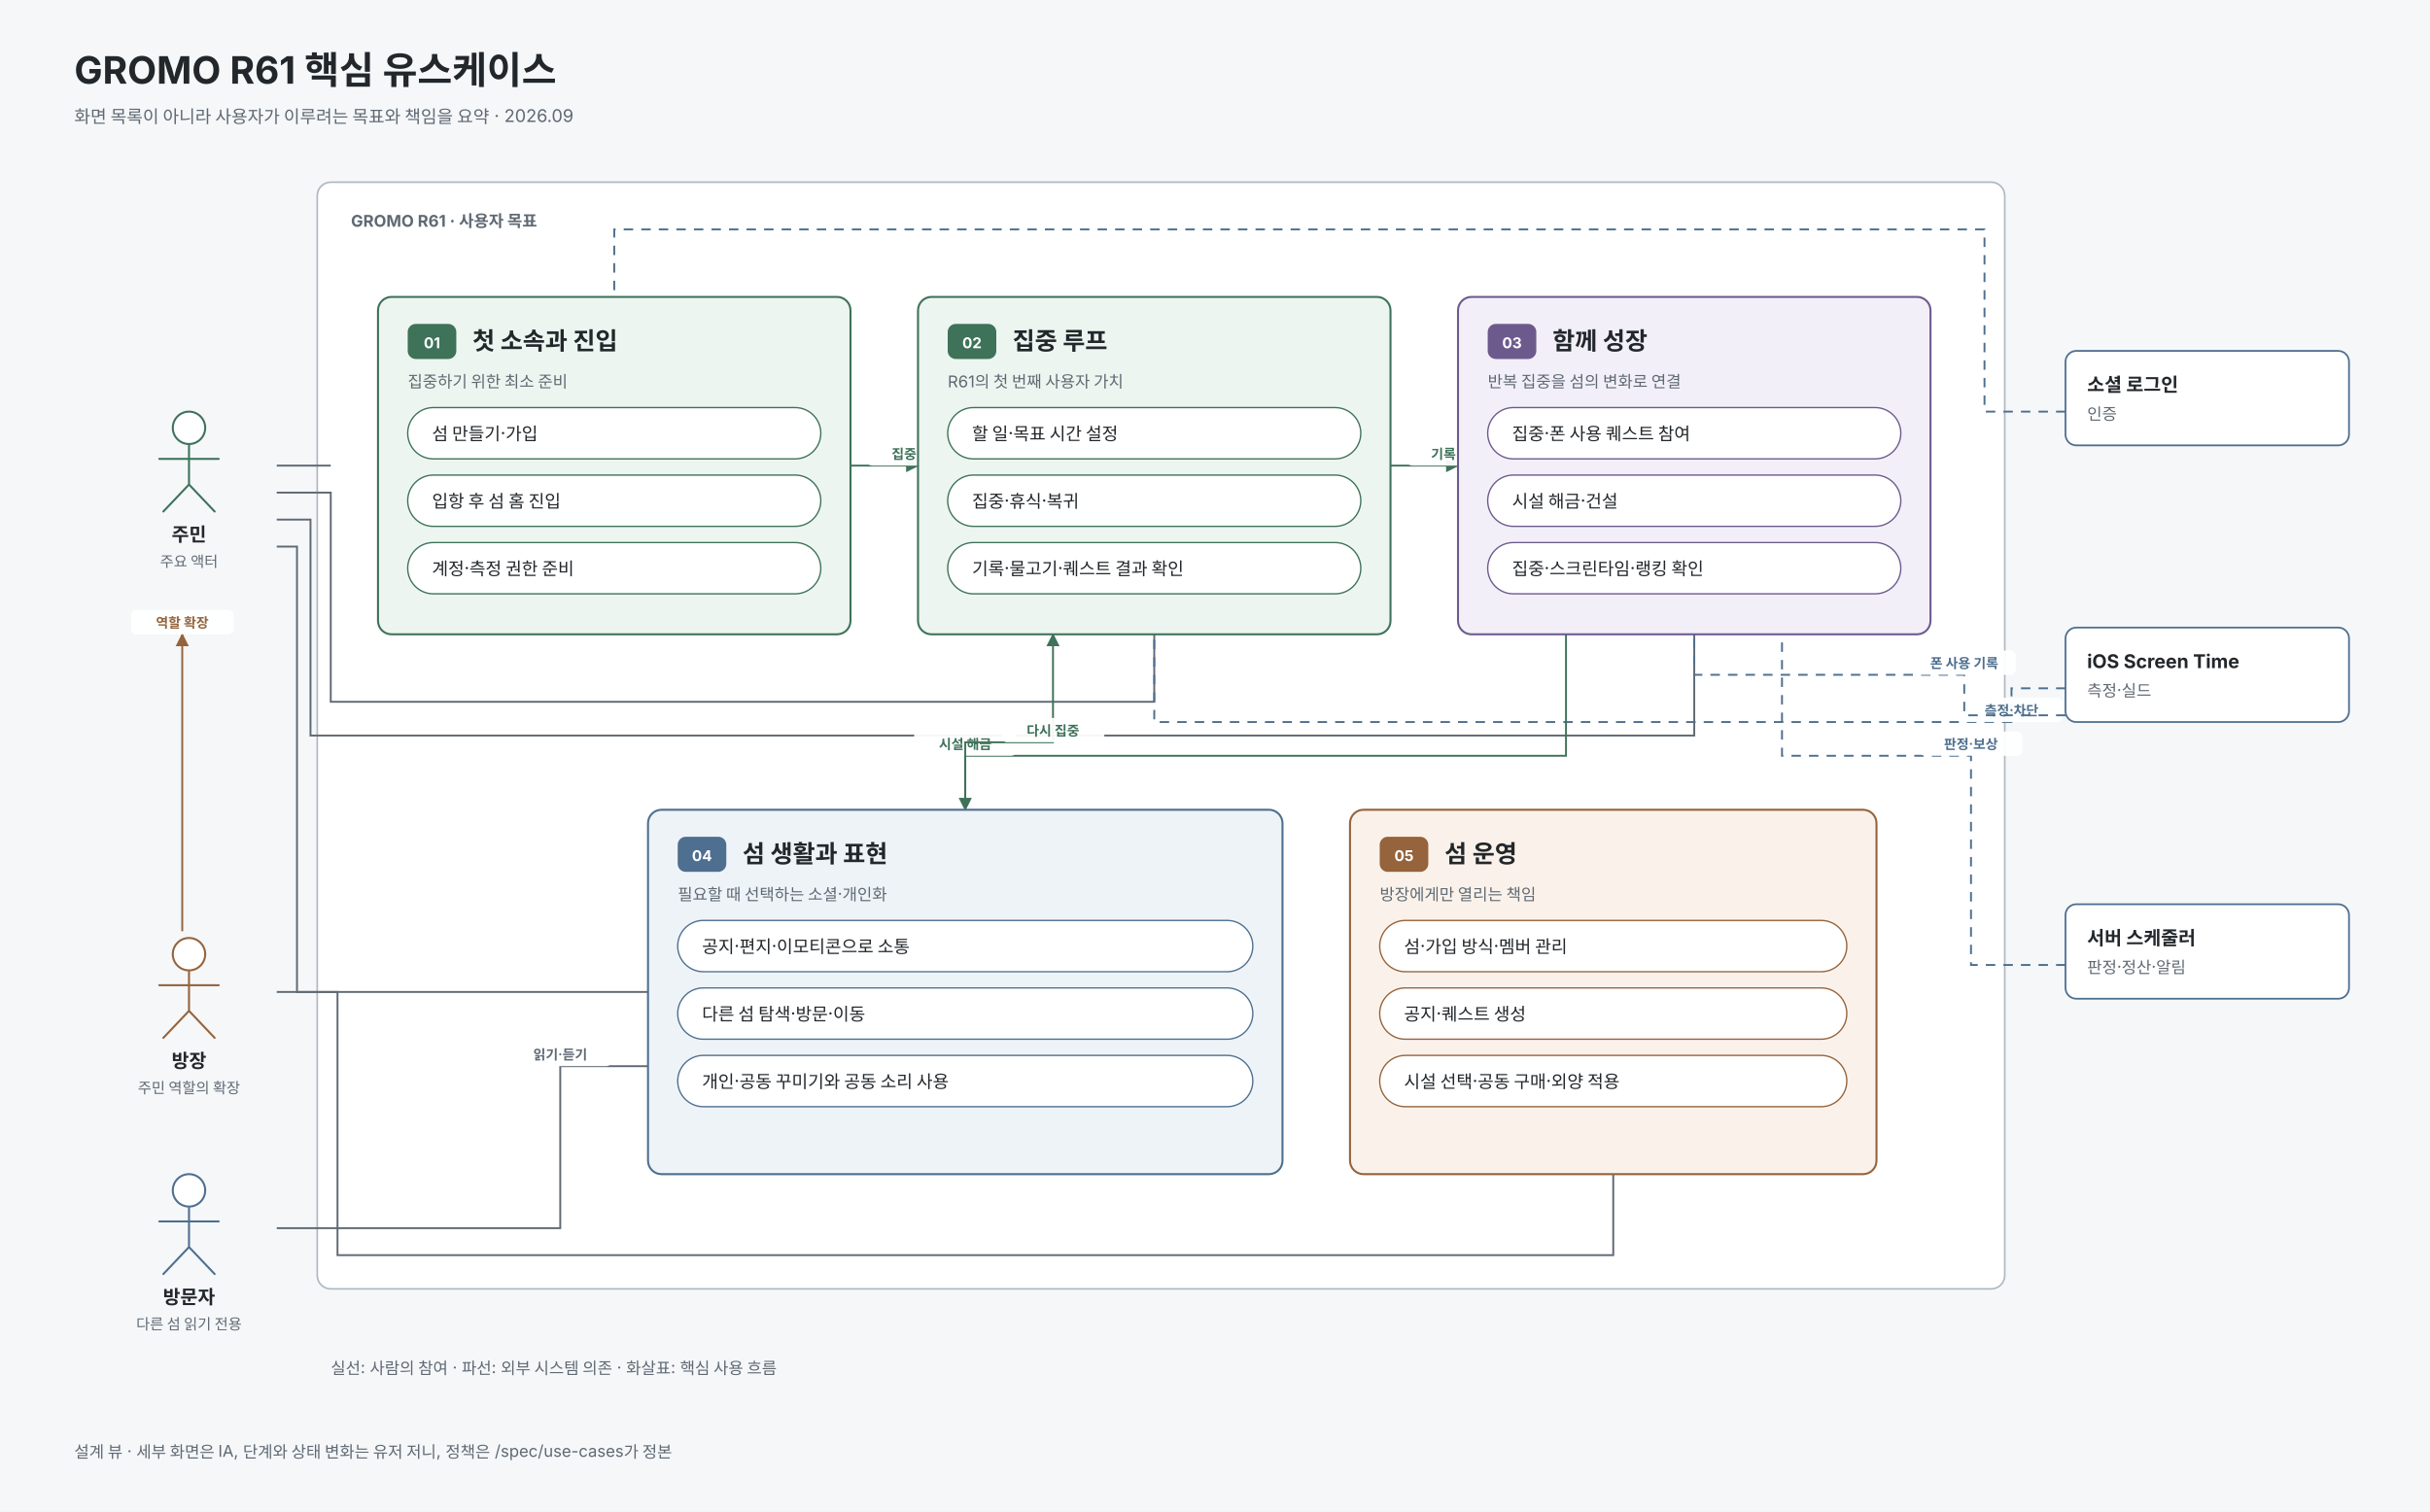
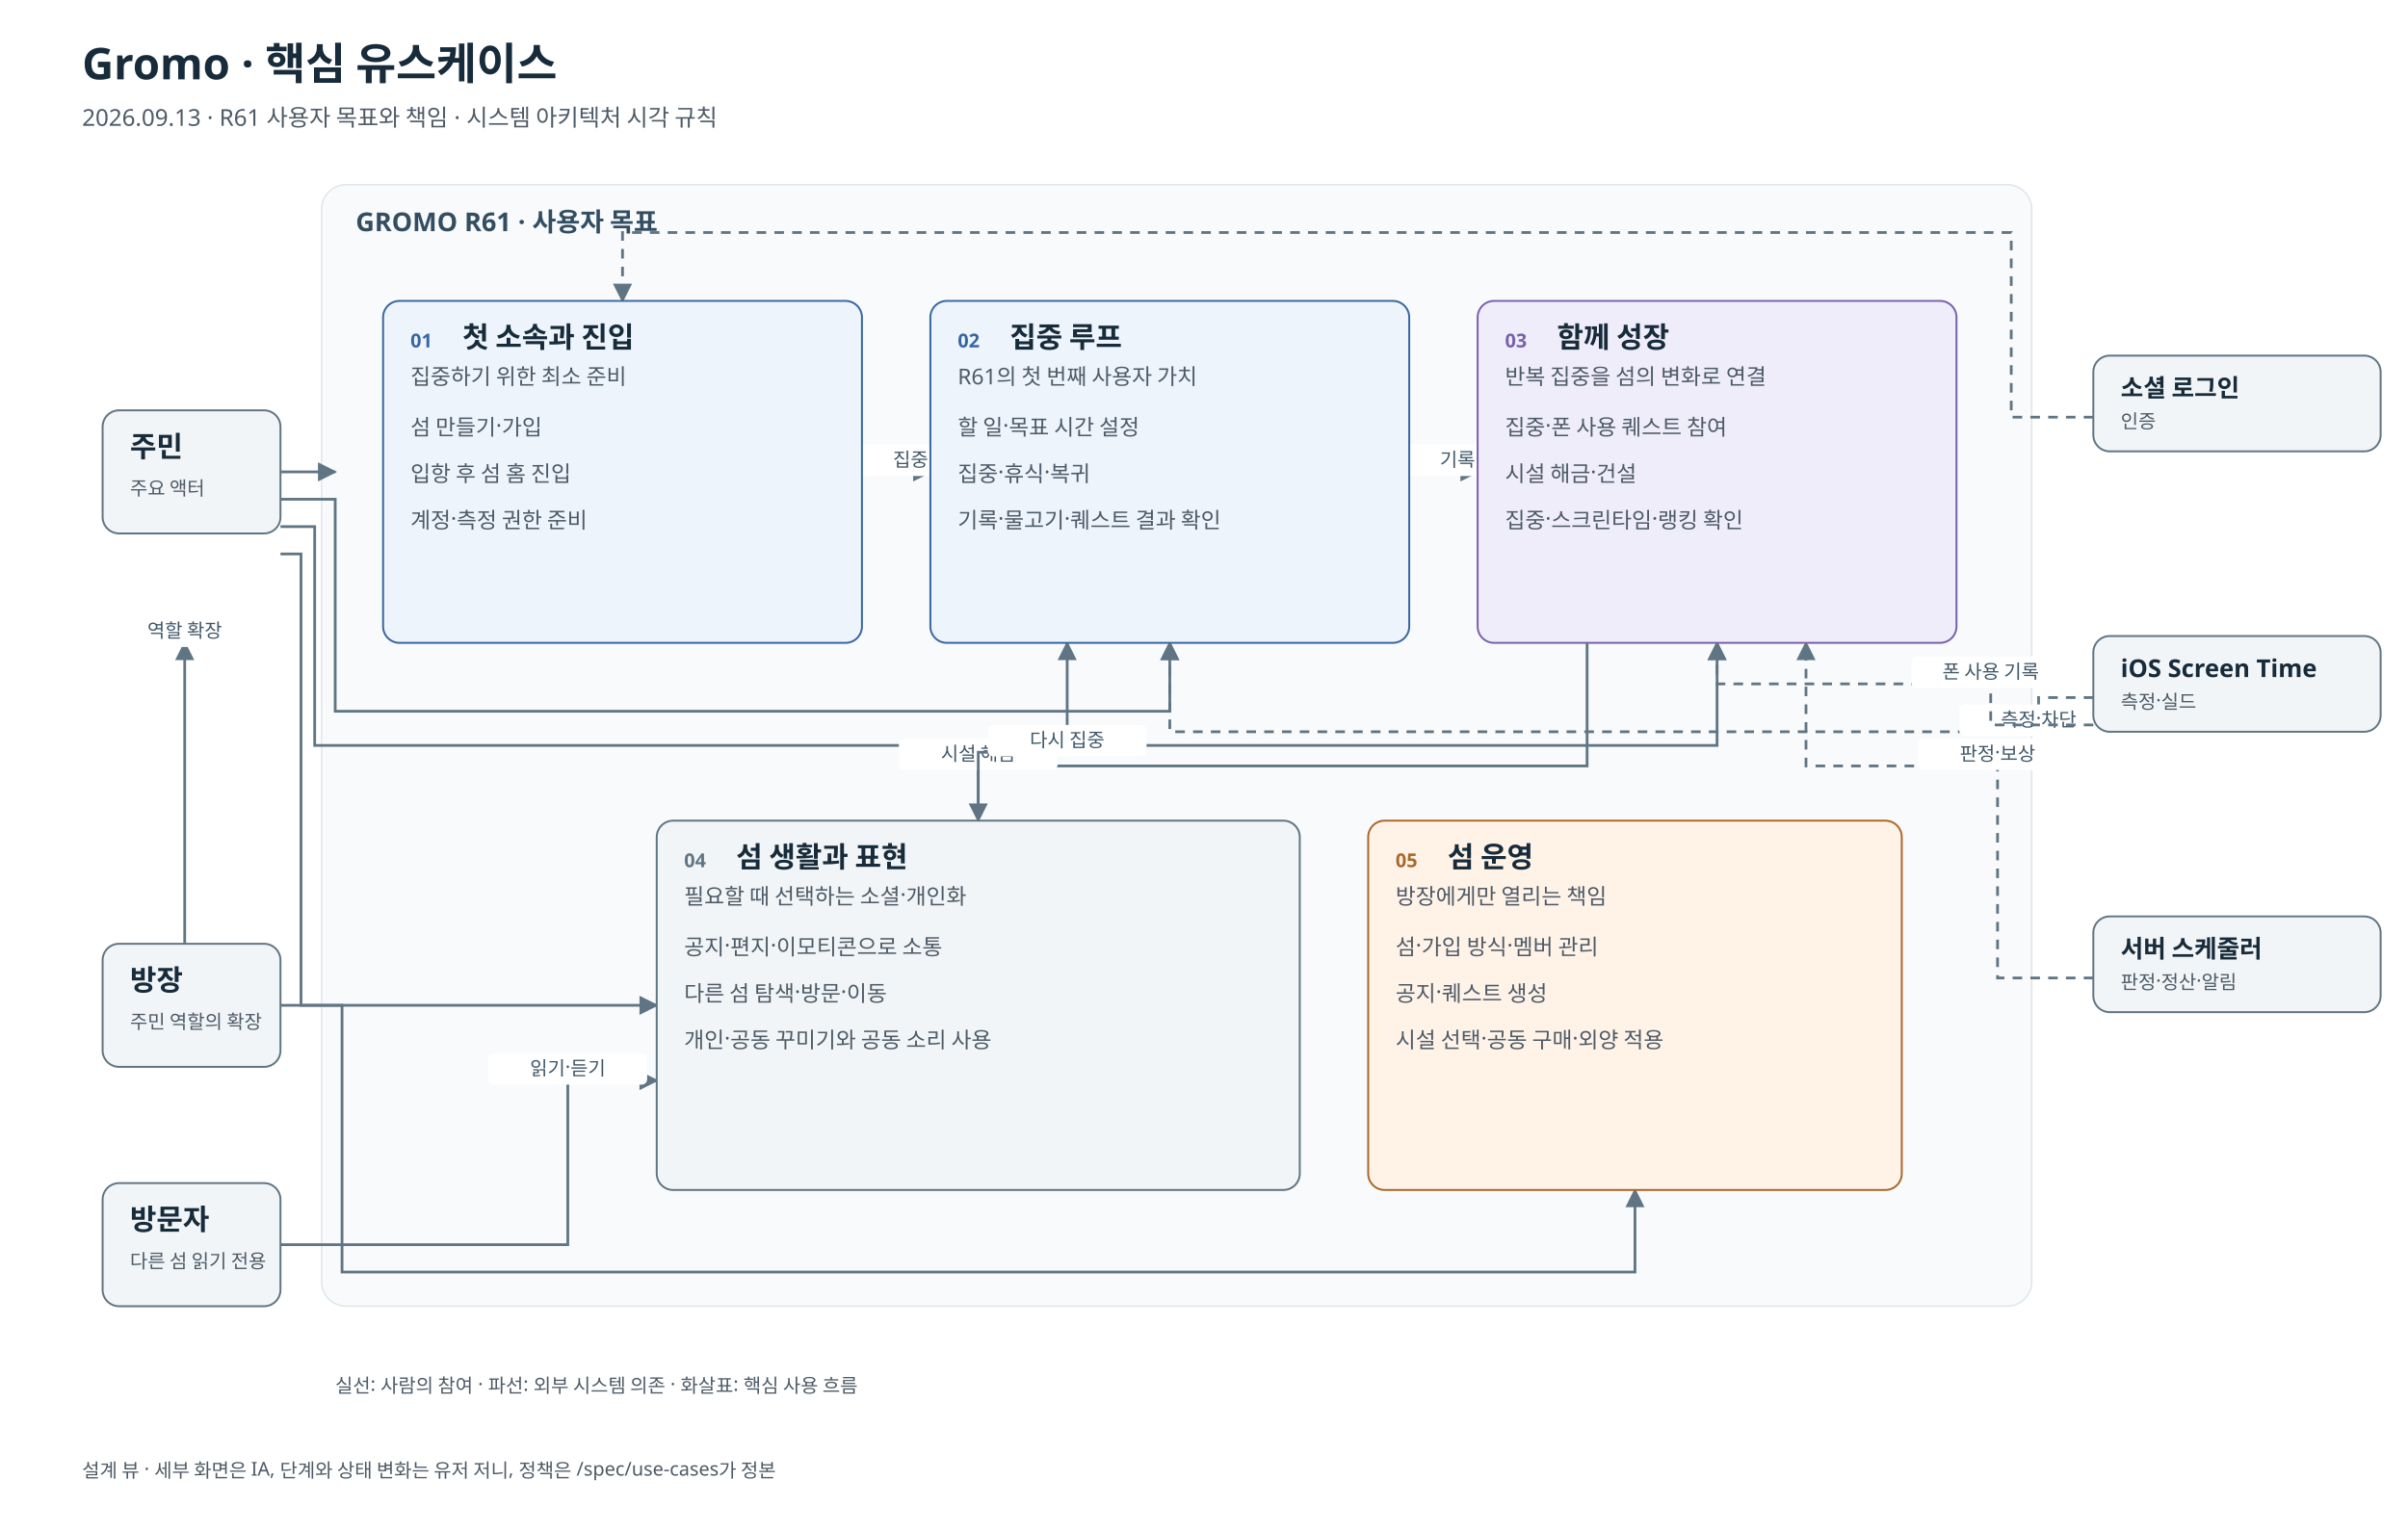
- <svg xmlns="http://www.w3.org/2000/svg" width="1800px" height="1120px" viewBox="0 0 1800 1120" style="background-color: #F5F7F9; color-scheme: light">
+ <svg xmlns="http://www.w3.org/2000/svg" width="1760px" height="1120px" viewBox="0 0 1760 1120" role="img" aria-labelledby="diagramTitle diagramDesc">
  <defs>
-     <marker id="arrow-flow" viewBox="0 0 10 10" refX="9" refY="5" markerWidth="7" markerHeight="7" orient="auto-start-reverse">
-       <path d="M 0 0 L 10 5 L 0 10 z" fill="#3E7259" />
-     </marker>
-     <marker id="arrow-role" viewBox="0 0 10 10" refX="9" refY="5" markerWidth="7" markerHeight="7" orient="auto-start-reverse">
-       <path d="M 0 0 L 10 5 L 0 10 z" fill="#95633C" />
+     <marker id="arrow" viewBox="0 0 10 10" refX="9" refY="5" markerWidth="7" markerHeight="7" orient="auto-start-reverse">
+       <path d="M 0 0 L 10 5 L 0 10 z" fill="#607583" />
    </marker>
  </defs>
  <g data-cell-id="0" />
  <g data-cell-id="1" />
-   <rect width="1800" height="1120" fill="#F5F7F9" />
-   <text x="55" y="62" font-family="-apple-system,BlinkMacSystemFont,'Apple SD Gothic Neo','Noto Sans KR',sans-serif" font-size="28" font-weight="750" fill="#22272B" text-anchor="start">GROMO R61 핵심 유스케이스</text>
-   <text x="55" y="91" font-family="-apple-system,BlinkMacSystemFont,'Apple SD Gothic Neo','Noto Sans KR',sans-serif" font-size="13" font-weight="400" fill="#5F6973" text-anchor="start">화면 목록이 아니라 사용자가 이루려는 목표와 책임을 요약 · 2026.09</text>
+   <rect width="1760" height="1120" fill="#ffffff" />
+   <text x="60" y="58" font-family="Apple SD Gothic Neo, Noto Sans KR, sans-serif" font-size="32" font-weight="700" fill="#172b3a" text-anchor="start">Gromo · 핵심 유스케이스</text>
+   <text x="60" y="92" font-family="Apple SD Gothic Neo, Noto Sans KR, sans-serif" font-size="17" font-weight="400" fill="#4d5a66" text-anchor="start">2026.09.13 · R61 사용자 목표와 책임 · 시스템 아키텍처 시각 규칙</text>
  <g data-cell-id="frame">
-     <rect x="235" y="135" width="1250" height="820" rx="10" fill="#FFFFFF" stroke="#AEB7C0" stroke-width="1.2" />
+     <rect x="235" y="135" width="1250" height="820" rx="18" fill="#f8fafc" stroke="#dce4eb" />
  </g>
  <g data-cell-id="frame_label">
-     <text x="260" y="168" font-family="-apple-system,BlinkMacSystemFont,'Apple SD Gothic Neo','Noto Sans KR',sans-serif" font-size="12" font-weight="700" fill="#5F6973" text-anchor="start">GROMO R61 · 사용자 목표</text>
+     <text x="260" y="169" font-family="Apple SD Gothic Neo, Noto Sans KR, sans-serif" font-size="19" font-weight="700" fill="#334d61" text-anchor="start">GROMO R61 · 사용자 목표</text>
  </g>
  <g data-cell-id="edge_user_start">
-     <path d="M 205 345 L 245 345" fill="none" stroke="#5F6973" stroke-width="1.4" />
+     <path d="M 205 345 L 245 345" fill="none" stroke="#607583" stroke-width="2" marker-end="url(#arrow)" />
  </g>
  <g data-cell-id="edge_user_focus">
-     <path d="M 205 365 L 245 365 L 245 520 L 855 520 L 855 470" fill="none" stroke="#5F6973" stroke-width="1.4" />
+     <path d="M 205 365 L 245 365 L 245 520 L 855 520 L 855 470" fill="none" stroke="#607583" stroke-width="2" marker-end="url(#arrow)" />
  </g>
  <g data-cell-id="edge_user_grow">
-     <path d="M 205 385 L 230 385 L 230 545 L 1255 545 L 1255 470" fill="none" stroke="#5F6973" stroke-width="1.4" />
+     <path d="M 205 385 L 230 385 L 230 545 L 1255 545 L 1255 470" fill="none" stroke="#607583" stroke-width="2" marker-end="url(#arrow)" />
  </g>
  <g data-cell-id="edge_user_life">
-     <path d="M 205 405 L 220 405 L 220 735 L 480 735" fill="none" stroke="#5F6973" stroke-width="1.4" />
+     <path d="M 205 405 L 220 405 L 220 735 L 480 735" fill="none" stroke="#607583" stroke-width="2" marker-end="url(#arrow)" />
  </g>
  <g data-cell-id="edge_host_user">
-     <path d="M 135 690 L 135 470" fill="none" stroke="#95633C" stroke-width="1.4" marker-end="url(#arrow-role)" />
-     <rect x="97" y="452" width="76" height="18" rx="4" fill="#FFFFFF" opacity="0.94" />
-     <text x="135" y="465" font-family="-apple-system,BlinkMacSystemFont,'Apple SD Gothic Neo','Noto Sans KR',sans-serif" font-size="10" font-weight="600" fill="#95633C" text-anchor="middle">역할 확장</text>
+     <path d="M 135 690 L 135 470" fill="none" stroke="#607583" stroke-width="2" marker-end="url(#arrow)" />
+     <rect x="77" y="450" width="116" height="23" rx="4" fill="#ffffff" />
+     <text x="135" y="466" font-family="Apple SD Gothic Neo, Noto Sans KR, sans-serif" font-size="14" font-weight="400" fill="#405768" text-anchor="middle">역할 확장</text>
  </g>
  <g data-cell-id="edge_host_operate">
-     <path d="M 205 735 L 250 735 L 250 930 L 1195 930 L 1195 870" fill="none" stroke="#5F6973" stroke-width="1.4" />
+     <path d="M 205 735 L 250 735 L 250 930 L 1195 930 L 1195 870" fill="none" stroke="#607583" stroke-width="2" marker-end="url(#arrow)" />
  </g>
  <g data-cell-id="edge_visitor_life">
-     <path d="M 205 910 L 415 910 L 415 790 L 480 790" fill="none" stroke="#5F6973" stroke-width="1.4" />
-     <rect x="377" y="772" width="76" height="18" rx="4" fill="#FFFFFF" opacity="0.94" />
-     <text x="415" y="785" font-family="-apple-system,BlinkMacSystemFont,'Apple SD Gothic Neo','Noto Sans KR',sans-serif" font-size="10" font-weight="600" fill="#5F6973" text-anchor="middle">읽기·듣기</text>
+     <path d="M 205 910 L 415 910 L 415 790 L 480 790" fill="none" stroke="#607583" stroke-width="2" marker-end="url(#arrow)" />
+     <rect x="357" y="770" width="116" height="23" rx="4" fill="#ffffff" />
+     <text x="415" y="786" font-family="Apple SD Gothic Neo, Noto Sans KR, sans-serif" font-size="14" font-weight="400" fill="#405768" text-anchor="middle">읽기·듣기</text>
  </g>
  <g data-cell-id="edge_auth_start">
-     <path d="M 1530 305 L 1470 305 L 1470 170 L 455 170 L 455 220" fill="none" stroke="#4E6F8F" stroke-width="1.4" stroke-dasharray="7 6" />
+     <path d="M 1530 305 L 1470 305 L 1470 170 L 455 170 L 455 220" fill="none" stroke="#607583" stroke-width="2" stroke-dasharray="7 6" marker-end="url(#arrow)" />
  </g>
  <g data-cell-id="edge_screentime_focus">
-     <path d="M 1530 510 L 1490 510 L 1490 535 L 855 535 L 855 470" fill="none" stroke="#4E6F8F" stroke-width="1.4" stroke-dasharray="7 6" />
-     <rect x="1452" y="517" width="76" height="18" rx="4" fill="#FFFFFF" opacity="0.94" />
-     <text x="1490" y="530" font-family="-apple-system,BlinkMacSystemFont,'Apple SD Gothic Neo','Noto Sans KR',sans-serif" font-size="10" font-weight="600" fill="#4E6F8F" text-anchor="middle">측정·차단</text>
+     <path d="M 1530 510 L 1490 510 L 1490 535 L 855 535 L 855 470" fill="none" stroke="#607583" stroke-width="2" stroke-dasharray="7 6" marker-end="url(#arrow)" />
+     <rect x="1432" y="515" width="116" height="23" rx="4" fill="#ffffff" />
+     <text x="1490" y="531" font-family="Apple SD Gothic Neo, Noto Sans KR, sans-serif" font-size="14" font-weight="400" fill="#405768" text-anchor="middle">측정·차단</text>
  </g>
  <g data-cell-id="edge_screentime_grow">
-     <path d="M 1530 530 L 1455 530 L 1455 500 L 1255 500 L 1255 470" fill="none" stroke="#4E6F8F" stroke-width="1.4" stroke-dasharray="7 6" />
-     <rect x="1417" y="482" width="76" height="18" rx="4" fill="#FFFFFF" opacity="0.94" />
-     <text x="1455" y="495" font-family="-apple-system,BlinkMacSystemFont,'Apple SD Gothic Neo','Noto Sans KR',sans-serif" font-size="10" font-weight="600" fill="#4E6F8F" text-anchor="middle">폰 사용 기록</text>
+     <path d="M 1530 530 L 1455 530 L 1455 500 L 1255 500 L 1255 470" fill="none" stroke="#607583" stroke-width="2" stroke-dasharray="7 6" marker-end="url(#arrow)" />
+     <rect x="1397" y="480" width="116" height="23" rx="4" fill="#ffffff" />
+     <text x="1455" y="496" font-family="Apple SD Gothic Neo, Noto Sans KR, sans-serif" font-size="14" font-weight="400" fill="#405768" text-anchor="middle">폰 사용 기록</text>
  </g>
  <g data-cell-id="edge_scheduler_grow">
-     <path d="M 1530 715 L 1460 715 L 1460 560 L 1320 560 L 1320 470" fill="none" stroke="#4E6F8F" stroke-width="1.4" stroke-dasharray="7 6" />
-     <rect x="1422" y="542" width="76" height="18" rx="4" fill="#FFFFFF" opacity="0.94" />
-     <text x="1460" y="555" font-family="-apple-system,BlinkMacSystemFont,'Apple SD Gothic Neo','Noto Sans KR',sans-serif" font-size="10" font-weight="600" fill="#4E6F8F" text-anchor="middle">판정·보상</text>
+     <path d="M 1530 715 L 1460 715 L 1460 560 L 1320 560 L 1320 470" fill="none" stroke="#607583" stroke-width="2" stroke-dasharray="7 6" marker-end="url(#arrow)" />
+     <rect x="1402" y="540" width="116" height="23" rx="4" fill="#ffffff" />
+     <text x="1460" y="556" font-family="Apple SD Gothic Neo, Noto Sans KR, sans-serif" font-size="14" font-weight="400" fill="#405768" text-anchor="middle">판정·보상</text>
  </g>
  <g data-cell-id="flow_start_focus">
-     <path d="M 630 345 L 680 345" fill="none" stroke="#3E7259" stroke-width="1.4" marker-end="url(#arrow-flow)" />
-     <rect x="642" y="327" width="76" height="18" rx="4" fill="#FFFFFF" opacity="0.94" />
-     <text x="680" y="340" font-family="-apple-system,BlinkMacSystemFont,'Apple SD Gothic Neo','Noto Sans KR',sans-serif" font-size="10" font-weight="600" fill="#3E7259" text-anchor="middle">집중 시작</text>
+     <path d="M 630 345 L 680 345" fill="none" stroke="#607583" stroke-width="2" marker-end="url(#arrow)" />
+     <rect x="622" y="325" width="116" height="23" rx="4" fill="#ffffff" />
+     <text x="680" y="341" font-family="Apple SD Gothic Neo, Noto Sans KR, sans-serif" font-size="14" font-weight="400" fill="#405768" text-anchor="middle">집중 시작</text>
  </g>
  <g data-cell-id="flow_focus_grow">
-     <path d="M 1030 345 L 1080 345" fill="none" stroke="#3E7259" stroke-width="1.4" marker-end="url(#arrow-flow)" />
-     <rect x="1042" y="327" width="76" height="18" rx="4" fill="#FFFFFF" opacity="0.94" />
-     <text x="1080" y="340" font-family="-apple-system,BlinkMacSystemFont,'Apple SD Gothic Neo','Noto Sans KR',sans-serif" font-size="10" font-weight="600" fill="#3E7259" text-anchor="middle">기록·기여</text>
+     <path d="M 1030 345 L 1080 345" fill="none" stroke="#607583" stroke-width="2" marker-end="url(#arrow)" />
+     <rect x="1022" y="325" width="116" height="23" rx="4" fill="#ffffff" />
+     <text x="1080" y="341" font-family="Apple SD Gothic Neo, Noto Sans KR, sans-serif" font-size="14" font-weight="400" fill="#405768" text-anchor="middle">기록·기여</text>
  </g>
  <g data-cell-id="flow_grow_life">
-     <path d="M 1160 470 L 1160 560 L 715 560 L 715 600" fill="none" stroke="#3E7259" stroke-width="1.4" marker-end="url(#arrow-flow)" />
-     <rect x="677" y="542" width="76" height="18" rx="4" fill="#FFFFFF" opacity="0.94" />
-     <text x="715" y="555" font-family="-apple-system,BlinkMacSystemFont,'Apple SD Gothic Neo','Noto Sans KR',sans-serif" font-size="10" font-weight="600" fill="#3E7259" text-anchor="middle">시설 해금</text>
+     <path d="M 1160 470 L 1160 560 L 715 560 L 715 600" fill="none" stroke="#607583" stroke-width="2" marker-end="url(#arrow)" />
+     <rect x="657" y="540" width="116" height="23" rx="4" fill="#ffffff" />
+     <text x="715" y="556" font-family="Apple SD Gothic Neo, Noto Sans KR, sans-serif" font-size="14" font-weight="400" fill="#405768" text-anchor="middle">시설 해금</text>
  </g>
  <g data-cell-id="flow_life_focus">
-     <path d="M 715 600 L 715 550 L 780 550 L 780 470" fill="none" stroke="#3E7259" stroke-width="1.4" marker-end="url(#arrow-flow)" />
-     <rect x="742" y="532" width="76" height="18" rx="4" fill="#FFFFFF" opacity="0.94" />
-     <text x="780" y="545" font-family="-apple-system,BlinkMacSystemFont,'Apple SD Gothic Neo','Noto Sans KR',sans-serif" font-size="10" font-weight="600" fill="#3E7259" text-anchor="middle">다시 집중</text>
+     <path d="M 715 600 L 715 550 L 780 550 L 780 470" fill="none" stroke="#607583" stroke-width="2" marker-end="url(#arrow)" />
+     <rect x="722" y="530" width="116" height="23" rx="4" fill="#ffffff" />
+     <text x="780" y="546" font-family="Apple SD Gothic Neo, Noto Sans KR, sans-serif" font-size="14" font-weight="400" fill="#405768" text-anchor="middle">다시 집중</text>
  </g>
  <g data-cell-id="area_start">
-     <rect x="280" y="220" width="350" height="250" rx="10" fill="#EDF5F0" stroke="#3E7259" stroke-width="1.5" />
+     <rect x="280" y="220" width="350" height="250" rx="12" fill="#edf4fc" stroke="#3866a0" stroke-width="1.4" />
  </g>
  <g data-cell-id="area_start_index">
-     <rect x="302" y="240" width="36" height="26" rx="6" fill="#3E7259" />
-     <text x="320" y="258" font-family="-apple-system,BlinkMacSystemFont,'Apple SD Gothic Neo','Noto Sans KR',sans-serif" font-size="11" font-weight="700" fill="#FFFFFF" text-anchor="middle">01</text>
+     <text x="300" y="254" font-family="Apple SD Gothic Neo, Noto Sans KR, sans-serif" font-size="14" font-weight="700" fill="#3866a0" text-anchor="start">01</text>
  </g>
  <g data-cell-id="area_start_title">
-     <text x="350" y="259" font-family="-apple-system,BlinkMacSystemFont,'Apple SD Gothic Neo','Noto Sans KR',sans-serif" font-size="18" font-weight="700" fill="#22272B" text-anchor="start">첫 소속과 진입</text>
+     <text x="338" y="254" font-family="Apple SD Gothic Neo, Noto Sans KR, sans-serif" font-size="21" font-weight="700" fill="#172b3a" text-anchor="start">첫 소속과 진입</text>
  </g>
  <g data-cell-id="area_start_caption">
-     <text x="302" y="287" font-family="-apple-system,BlinkMacSystemFont,'Apple SD Gothic Neo','Noto Sans KR',sans-serif" font-size="12" font-weight="400" fill="#5F6973" text-anchor="start">집중하기 위한 최소 준비</text>
+     <text x="300" y="281" font-family="Apple SD Gothic Neo, Noto Sans KR, sans-serif" font-size="16" font-weight="400" fill="#4d5a66" text-anchor="start">집중하기 위한 최소 준비</text>
  </g>
  <g data-cell-id="area_start_case_1">
-     <rect x="302" y="302" width="306" height="38" rx="19" fill="#FFFFFF" stroke="#3E7259" />
-     <text x="320" y="326" font-family="-apple-system,BlinkMacSystemFont,'Apple SD Gothic Neo','Noto Sans KR',sans-serif" font-size="13" font-weight="400" fill="#22272B" text-anchor="start">섬 만들기·가입</text>
+     <text x="300" y="318" font-family="Apple SD Gothic Neo, Noto Sans KR, sans-serif" font-size="16" font-weight="400" fill="#4d5a66" text-anchor="start">섬 만들기·가입</text>
  </g>
  <g data-cell-id="area_start_case_2">
-     <rect x="302" y="352" width="306" height="38" rx="19" fill="#FFFFFF" stroke="#3E7259" />
-     <text x="320" y="376" font-family="-apple-system,BlinkMacSystemFont,'Apple SD Gothic Neo','Noto Sans KR',sans-serif" font-size="13" font-weight="400" fill="#22272B" text-anchor="start">입항 후 섬 홈 진입</text>
+     <text x="300" y="352" font-family="Apple SD Gothic Neo, Noto Sans KR, sans-serif" font-size="16" font-weight="400" fill="#4d5a66" text-anchor="start">입항 후 섬 홈 진입</text>
  </g>
  <g data-cell-id="area_start_case_3">
-     <rect x="302" y="402" width="306" height="38" rx="19" fill="#FFFFFF" stroke="#3E7259" />
-     <text x="320" y="426" font-family="-apple-system,BlinkMacSystemFont,'Apple SD Gothic Neo','Noto Sans KR',sans-serif" font-size="13" font-weight="400" fill="#22272B" text-anchor="start">계정·측정 권한 준비</text>
+     <text x="300" y="386" font-family="Apple SD Gothic Neo, Noto Sans KR, sans-serif" font-size="16" font-weight="400" fill="#4d5a66" text-anchor="start">계정·측정 권한 준비</text>
  </g>
  <g data-cell-id="area_focus">
-     <rect x="680" y="220" width="350" height="250" rx="10" fill="#EDF5F0" stroke="#3E7259" stroke-width="1.5" />
+     <rect x="680" y="220" width="350" height="250" rx="12" fill="#edf4fc" stroke="#3866a0" stroke-width="1.4" />
  </g>
  <g data-cell-id="area_focus_index">
-     <rect x="702" y="240" width="36" height="26" rx="6" fill="#3E7259" />
-     <text x="720" y="258" font-family="-apple-system,BlinkMacSystemFont,'Apple SD Gothic Neo','Noto Sans KR',sans-serif" font-size="11" font-weight="700" fill="#FFFFFF" text-anchor="middle">02</text>
+     <text x="700" y="254" font-family="Apple SD Gothic Neo, Noto Sans KR, sans-serif" font-size="14" font-weight="700" fill="#3866a0" text-anchor="start">02</text>
  </g>
  <g data-cell-id="area_focus_title">
-     <text x="750" y="259" font-family="-apple-system,BlinkMacSystemFont,'Apple SD Gothic Neo','Noto Sans KR',sans-serif" font-size="18" font-weight="700" fill="#22272B" text-anchor="start">집중 루프</text>
+     <text x="738" y="254" font-family="Apple SD Gothic Neo, Noto Sans KR, sans-serif" font-size="21" font-weight="700" fill="#172b3a" text-anchor="start">집중 루프</text>
  </g>
  <g data-cell-id="area_focus_caption">
-     <text x="702" y="287" font-family="-apple-system,BlinkMacSystemFont,'Apple SD Gothic Neo','Noto Sans KR',sans-serif" font-size="12" font-weight="400" fill="#5F6973" text-anchor="start">R61의 첫 번째 사용자 가치</text>
+     <text x="700" y="281" font-family="Apple SD Gothic Neo, Noto Sans KR, sans-serif" font-size="16" font-weight="400" fill="#4d5a66" text-anchor="start">R61의 첫 번째 사용자 가치</text>
  </g>
  <g data-cell-id="area_focus_case_1">
-     <rect x="702" y="302" width="306" height="38" rx="19" fill="#FFFFFF" stroke="#3E7259" />
-     <text x="720" y="326" font-family="-apple-system,BlinkMacSystemFont,'Apple SD Gothic Neo','Noto Sans KR',sans-serif" font-size="13" font-weight="400" fill="#22272B" text-anchor="start">할 일·목표 시간 설정</text>
+     <text x="700" y="318" font-family="Apple SD Gothic Neo, Noto Sans KR, sans-serif" font-size="16" font-weight="400" fill="#4d5a66" text-anchor="start">할 일·목표 시간 설정</text>
  </g>
  <g data-cell-id="area_focus_case_2">
-     <rect x="702" y="352" width="306" height="38" rx="19" fill="#FFFFFF" stroke="#3E7259" />
-     <text x="720" y="376" font-family="-apple-system,BlinkMacSystemFont,'Apple SD Gothic Neo','Noto Sans KR',sans-serif" font-size="13" font-weight="400" fill="#22272B" text-anchor="start">집중·휴식·복귀</text>
+     <text x="700" y="352" font-family="Apple SD Gothic Neo, Noto Sans KR, sans-serif" font-size="16" font-weight="400" fill="#4d5a66" text-anchor="start">집중·휴식·복귀</text>
  </g>
  <g data-cell-id="area_focus_case_3">
-     <rect x="702" y="402" width="306" height="38" rx="19" fill="#FFFFFF" stroke="#3E7259" />
-     <text x="720" y="426" font-family="-apple-system,BlinkMacSystemFont,'Apple SD Gothic Neo','Noto Sans KR',sans-serif" font-size="13" font-weight="400" fill="#22272B" text-anchor="start">기록·물고기·퀘스트 결과 확인</text>
+     <text x="700" y="386" font-family="Apple SD Gothic Neo, Noto Sans KR, sans-serif" font-size="16" font-weight="400" fill="#4d5a66" text-anchor="start">기록·물고기·퀘스트 결과 확인</text>
  </g>
  <g data-cell-id="area_grow">
-     <rect x="1080" y="220" width="350" height="250" rx="10" fill="#F2EFF8" stroke="#6D5A8D" stroke-width="1.5" />
+     <rect x="1080" y="220" width="350" height="250" rx="12" fill="#f0edfb" stroke="#7860aa" stroke-width="1.4" />
  </g>
  <g data-cell-id="area_grow_index">
-     <rect x="1102" y="240" width="36" height="26" rx="6" fill="#6D5A8D" />
-     <text x="1120" y="258" font-family="-apple-system,BlinkMacSystemFont,'Apple SD Gothic Neo','Noto Sans KR',sans-serif" font-size="11" font-weight="700" fill="#FFFFFF" text-anchor="middle">03</text>
+     <text x="1100" y="254" font-family="Apple SD Gothic Neo, Noto Sans KR, sans-serif" font-size="14" font-weight="700" fill="#7860aa" text-anchor="start">03</text>
  </g>
  <g data-cell-id="area_grow_title">
-     <text x="1150" y="259" font-family="-apple-system,BlinkMacSystemFont,'Apple SD Gothic Neo','Noto Sans KR',sans-serif" font-size="18" font-weight="700" fill="#22272B" text-anchor="start">함께 성장</text>
+     <text x="1138" y="254" font-family="Apple SD Gothic Neo, Noto Sans KR, sans-serif" font-size="21" font-weight="700" fill="#172b3a" text-anchor="start">함께 성장</text>
  </g>
  <g data-cell-id="area_grow_caption">
-     <text x="1102" y="287" font-family="-apple-system,BlinkMacSystemFont,'Apple SD Gothic Neo','Noto Sans KR',sans-serif" font-size="12" font-weight="400" fill="#5F6973" text-anchor="start">반복 집중을 섬의 변화로 연결</text>
+     <text x="1100" y="281" font-family="Apple SD Gothic Neo, Noto Sans KR, sans-serif" font-size="16" font-weight="400" fill="#4d5a66" text-anchor="start">반복 집중을 섬의 변화로 연결</text>
  </g>
  <g data-cell-id="area_grow_case_1">
-     <rect x="1102" y="302" width="306" height="38" rx="19" fill="#FFFFFF" stroke="#6D5A8D" />
-     <text x="1120" y="326" font-family="-apple-system,BlinkMacSystemFont,'Apple SD Gothic Neo','Noto Sans KR',sans-serif" font-size="13" font-weight="400" fill="#22272B" text-anchor="start">집중·폰 사용 퀘스트 참여</text>
+     <text x="1100" y="318" font-family="Apple SD Gothic Neo, Noto Sans KR, sans-serif" font-size="16" font-weight="400" fill="#4d5a66" text-anchor="start">집중·폰 사용 퀘스트 참여</text>
  </g>
  <g data-cell-id="area_grow_case_2">
-     <rect x="1102" y="352" width="306" height="38" rx="19" fill="#FFFFFF" stroke="#6D5A8D" />
-     <text x="1120" y="376" font-family="-apple-system,BlinkMacSystemFont,'Apple SD Gothic Neo','Noto Sans KR',sans-serif" font-size="13" font-weight="400" fill="#22272B" text-anchor="start">시설 해금·건설</text>
+     <text x="1100" y="352" font-family="Apple SD Gothic Neo, Noto Sans KR, sans-serif" font-size="16" font-weight="400" fill="#4d5a66" text-anchor="start">시설 해금·건설</text>
  </g>
  <g data-cell-id="area_grow_case_3">
-     <rect x="1102" y="402" width="306" height="38" rx="19" fill="#FFFFFF" stroke="#6D5A8D" />
-     <text x="1120" y="426" font-family="-apple-system,BlinkMacSystemFont,'Apple SD Gothic Neo','Noto Sans KR',sans-serif" font-size="13" font-weight="400" fill="#22272B" text-anchor="start">집중·스크린타임·랭킹 확인</text>
+     <text x="1100" y="386" font-family="Apple SD Gothic Neo, Noto Sans KR, sans-serif" font-size="16" font-weight="400" fill="#4d5a66" text-anchor="start">집중·스크린타임·랭킹 확인</text>
  </g>
  <g data-cell-id="area_life">
-     <rect x="480" y="600" width="470" height="270" rx="10" fill="#EEF3F8" stroke="#4E6F8F" stroke-width="1.5" />
+     <rect x="480" y="600" width="470" height="270" rx="12" fill="#f2f5f7" stroke="#607583" stroke-width="1.4" />
  </g>
  <g data-cell-id="area_life_index">
-     <rect x="502" y="620" width="36" height="26" rx="6" fill="#4E6F8F" />
-     <text x="520" y="638" font-family="-apple-system,BlinkMacSystemFont,'Apple SD Gothic Neo','Noto Sans KR',sans-serif" font-size="11" font-weight="700" fill="#FFFFFF" text-anchor="middle">04</text>
+     <text x="500" y="634" font-family="Apple SD Gothic Neo, Noto Sans KR, sans-serif" font-size="14" font-weight="700" fill="#607583" text-anchor="start">04</text>
  </g>
  <g data-cell-id="area_life_title">
-     <text x="550" y="639" font-family="-apple-system,BlinkMacSystemFont,'Apple SD Gothic Neo','Noto Sans KR',sans-serif" font-size="18" font-weight="700" fill="#22272B" text-anchor="start">섬 생활과 표현</text>
+     <text x="538" y="634" font-family="Apple SD Gothic Neo, Noto Sans KR, sans-serif" font-size="21" font-weight="700" fill="#172b3a" text-anchor="start">섬 생활과 표현</text>
  </g>
  <g data-cell-id="area_life_caption">
-     <text x="502" y="667" font-family="-apple-system,BlinkMacSystemFont,'Apple SD Gothic Neo','Noto Sans KR',sans-serif" font-size="12" font-weight="400" fill="#5F6973" text-anchor="start">필요할 때 선택하는 소셜·개인화</text>
+     <text x="500" y="661" font-family="Apple SD Gothic Neo, Noto Sans KR, sans-serif" font-size="16" font-weight="400" fill="#4d5a66" text-anchor="start">필요할 때 선택하는 소셜·개인화</text>
  </g>
  <g data-cell-id="area_life_case_1">
-     <rect x="502" y="682" width="426" height="38" rx="19" fill="#FFFFFF" stroke="#4E6F8F" />
-     <text x="520" y="706" font-family="-apple-system,BlinkMacSystemFont,'Apple SD Gothic Neo','Noto Sans KR',sans-serif" font-size="13" font-weight="400" fill="#22272B" text-anchor="start">공지·편지·이모티콘으로 소통</text>
+     <text x="500" y="698" font-family="Apple SD Gothic Neo, Noto Sans KR, sans-serif" font-size="16" font-weight="400" fill="#4d5a66" text-anchor="start">공지·편지·이모티콘으로 소통</text>
  </g>
  <g data-cell-id="area_life_case_2">
-     <rect x="502" y="732" width="426" height="38" rx="19" fill="#FFFFFF" stroke="#4E6F8F" />
-     <text x="520" y="756" font-family="-apple-system,BlinkMacSystemFont,'Apple SD Gothic Neo','Noto Sans KR',sans-serif" font-size="13" font-weight="400" fill="#22272B" text-anchor="start">다른 섬 탐색·방문·이동</text>
+     <text x="500" y="732" font-family="Apple SD Gothic Neo, Noto Sans KR, sans-serif" font-size="16" font-weight="400" fill="#4d5a66" text-anchor="start">다른 섬 탐색·방문·이동</text>
  </g>
  <g data-cell-id="area_life_case_3">
-     <rect x="502" y="782" width="426" height="38" rx="19" fill="#FFFFFF" stroke="#4E6F8F" />
-     <text x="520" y="806" font-family="-apple-system,BlinkMacSystemFont,'Apple SD Gothic Neo','Noto Sans KR',sans-serif" font-size="13" font-weight="400" fill="#22272B" text-anchor="start">개인·공동 꾸미기와 공동 소리 사용</text>
+     <text x="500" y="766" font-family="Apple SD Gothic Neo, Noto Sans KR, sans-serif" font-size="16" font-weight="400" fill="#4d5a66" text-anchor="start">개인·공동 꾸미기와 공동 소리 사용</text>
  </g>
  <g data-cell-id="area_operate">
-     <rect x="1000" y="600" width="390" height="270" rx="10" fill="#FAF2EA" stroke="#95633C" stroke-width="1.5" />
+     <rect x="1000" y="600" width="390" height="270" rx="12" fill="#fff3e8" stroke="#a9682b" stroke-width="1.4" />
  </g>
  <g data-cell-id="area_operate_index">
-     <rect x="1022" y="620" width="36" height="26" rx="6" fill="#95633C" />
-     <text x="1040" y="638" font-family="-apple-system,BlinkMacSystemFont,'Apple SD Gothic Neo','Noto Sans KR',sans-serif" font-size="11" font-weight="700" fill="#FFFFFF" text-anchor="middle">05</text>
+     <text x="1020" y="634" font-family="Apple SD Gothic Neo, Noto Sans KR, sans-serif" font-size="14" font-weight="700" fill="#a9682b" text-anchor="start">05</text>
  </g>
  <g data-cell-id="area_operate_title">
-     <text x="1070" y="639" font-family="-apple-system,BlinkMacSystemFont,'Apple SD Gothic Neo','Noto Sans KR',sans-serif" font-size="18" font-weight="700" fill="#22272B" text-anchor="start">섬 운영</text>
+     <text x="1058" y="634" font-family="Apple SD Gothic Neo, Noto Sans KR, sans-serif" font-size="21" font-weight="700" fill="#172b3a" text-anchor="start">섬 운영</text>
  </g>
  <g data-cell-id="area_operate_caption">
-     <text x="1022" y="667" font-family="-apple-system,BlinkMacSystemFont,'Apple SD Gothic Neo','Noto Sans KR',sans-serif" font-size="12" font-weight="400" fill="#5F6973" text-anchor="start">방장에게만 열리는 책임</text>
+     <text x="1020" y="661" font-family="Apple SD Gothic Neo, Noto Sans KR, sans-serif" font-size="16" font-weight="400" fill="#4d5a66" text-anchor="start">방장에게만 열리는 책임</text>
  </g>
  <g data-cell-id="area_operate_case_1">
-     <rect x="1022" y="682" width="346" height="38" rx="19" fill="#FFFFFF" stroke="#95633C" />
-     <text x="1040" y="706" font-family="-apple-system,BlinkMacSystemFont,'Apple SD Gothic Neo','Noto Sans KR',sans-serif" font-size="13" font-weight="400" fill="#22272B" text-anchor="start">섬·가입 방식·멤버 관리</text>
+     <text x="1020" y="698" font-family="Apple SD Gothic Neo, Noto Sans KR, sans-serif" font-size="16" font-weight="400" fill="#4d5a66" text-anchor="start">섬·가입 방식·멤버 관리</text>
  </g>
  <g data-cell-id="area_operate_case_2">
-     <rect x="1022" y="732" width="346" height="38" rx="19" fill="#FFFFFF" stroke="#95633C" />
-     <text x="1040" y="756" font-family="-apple-system,BlinkMacSystemFont,'Apple SD Gothic Neo','Noto Sans KR',sans-serif" font-size="13" font-weight="400" fill="#22272B" text-anchor="start">공지·퀘스트 생성</text>
+     <text x="1020" y="732" font-family="Apple SD Gothic Neo, Noto Sans KR, sans-serif" font-size="16" font-weight="400" fill="#4d5a66" text-anchor="start">공지·퀘스트 생성</text>
  </g>
  <g data-cell-id="area_operate_case_3">
-     <rect x="1022" y="782" width="346" height="38" rx="19" fill="#FFFFFF" stroke="#95633C" />
-     <text x="1040" y="806" font-family="-apple-system,BlinkMacSystemFont,'Apple SD Gothic Neo','Noto Sans KR',sans-serif" font-size="13" font-weight="400" fill="#22272B" text-anchor="start">시설 선택·공동 구매·외양 적용</text>
+     <text x="1020" y="766" font-family="Apple SD Gothic Neo, Noto Sans KR, sans-serif" font-size="16" font-weight="400" fill="#4d5a66" text-anchor="start">시설 선택·공동 구매·외양 적용</text>
  </g>
  <g data-cell-id="actor_user">
-     <circle cx="140" cy="317" r="12" fill="#FFFFFF" stroke="#3E7259" stroke-width="1.5" />
-     <path d="M 140 330 V 359 M 118 340 H 162 M 140 359 L 121 379 M 140 359 L 159 379" fill="none" stroke="#3E7259" stroke-width="1.5" stroke-linecap="round" />
-     <text x="140" y="401" font-family="-apple-system,BlinkMacSystemFont,'Apple SD Gothic Neo','Noto Sans KR',sans-serif" font-size="14" font-weight="700" fill="#22272B" text-anchor="middle">주민</text>
-     <text x="140" y="420" font-family="-apple-system,BlinkMacSystemFont,'Apple SD Gothic Neo','Noto Sans KR',sans-serif" font-size="11" font-weight="400" fill="#5F6973" text-anchor="middle">주요 액터</text>
+     <rect x="75" y="300" width="130" height="90" rx="12" fill="#f2f5f7" stroke="#607583" stroke-width="1.4" />
+     <text x="95" y="334" font-family="Apple SD Gothic Neo, Noto Sans KR, sans-serif" font-size="21" font-weight="700" fill="#172b3a" text-anchor="start">주민</text>
+     <text x="95" y="362" font-family="Apple SD Gothic Neo, Noto Sans KR, sans-serif" font-size="14" font-weight="400" fill="#4d5a66" text-anchor="start">주요 액터</text>
  </g>
  <g data-cell-id="actor_host">
-     <circle cx="140" cy="707" r="12" fill="#FFFFFF" stroke="#95633C" stroke-width="1.5" />
-     <path d="M 140 720 V 749 M 118 730 H 162 M 140 749 L 121 769 M 140 749 L 159 769" fill="none" stroke="#95633C" stroke-width="1.5" stroke-linecap="round" />
-     <text x="140" y="791" font-family="-apple-system,BlinkMacSystemFont,'Apple SD Gothic Neo','Noto Sans KR',sans-serif" font-size="14" font-weight="700" fill="#22272B" text-anchor="middle">방장</text>
-     <text x="140" y="810" font-family="-apple-system,BlinkMacSystemFont,'Apple SD Gothic Neo','Noto Sans KR',sans-serif" font-size="11" font-weight="400" fill="#5F6973" text-anchor="middle">주민 역할의 확장</text>
+     <rect x="75" y="690" width="130" height="90" rx="12" fill="#f2f5f7" stroke="#607583" stroke-width="1.4" />
+     <text x="95" y="724" font-family="Apple SD Gothic Neo, Noto Sans KR, sans-serif" font-size="21" font-weight="700" fill="#172b3a" text-anchor="start">방장</text>
+     <text x="95" y="752" font-family="Apple SD Gothic Neo, Noto Sans KR, sans-serif" font-size="14" font-weight="400" fill="#4d5a66" text-anchor="start">주민 역할의 확장</text>
  </g>
  <g data-cell-id="actor_visitor">
-     <circle cx="140" cy="882" r="12" fill="#FFFFFF" stroke="#4E6F8F" stroke-width="1.5" />
-     <path d="M 140 895 V 924 M 118 905 H 162 M 140 924 L 121 944 M 140 924 L 159 944" fill="none" stroke="#4E6F8F" stroke-width="1.5" stroke-linecap="round" />
-     <text x="140" y="966" font-family="-apple-system,BlinkMacSystemFont,'Apple SD Gothic Neo','Noto Sans KR',sans-serif" font-size="14" font-weight="700" fill="#22272B" text-anchor="middle">방문자</text>
-     <text x="140" y="985" font-family="-apple-system,BlinkMacSystemFont,'Apple SD Gothic Neo','Noto Sans KR',sans-serif" font-size="11" font-weight="400" fill="#5F6973" text-anchor="middle">다른 섬 읽기 전용</text>
+     <rect x="75" y="865" width="130" height="90" rx="12" fill="#f2f5f7" stroke="#607583" stroke-width="1.4" />
+     <text x="95" y="899" font-family="Apple SD Gothic Neo, Noto Sans KR, sans-serif" font-size="21" font-weight="700" fill="#172b3a" text-anchor="start">방문자</text>
+     <text x="95" y="927" font-family="Apple SD Gothic Neo, Noto Sans KR, sans-serif" font-size="14" font-weight="400" fill="#4d5a66" text-anchor="start">다른 섬 읽기 전용</text>
  </g>
  <g data-cell-id="system_auth">
-     <rect x="1530" y="260" width="210" height="70" rx="8" fill="#FFFFFF" stroke="#4E6F8F" stroke-width="1.3" />
-     <text x="1546" y="290" font-family="-apple-system,BlinkMacSystemFont,'Apple SD Gothic Neo','Noto Sans KR',sans-serif" font-size="14" font-weight="700" fill="#22272B" text-anchor="start">소셜 로그인</text>
-     <text x="1546" y="311" font-family="-apple-system,BlinkMacSystemFont,'Apple SD Gothic Neo','Noto Sans KR',sans-serif" font-size="12" font-weight="400" fill="#5F6973" text-anchor="start">인증</text>
+     <rect x="1530" y="260" width="210" height="70" rx="12" fill="#f2f5f7" stroke="#607583" stroke-width="1.4" />
+     <text x="1550" y="290" font-family="Apple SD Gothic Neo, Noto Sans KR, sans-serif" font-size="18" font-weight="700" fill="#172b3a" text-anchor="start">소셜 로그인</text>
+     <text x="1550" y="313" font-family="Apple SD Gothic Neo, Noto Sans KR, sans-serif" font-size="14" font-weight="400" fill="#4d5a66" text-anchor="start">인증</text>
  </g>
  <g data-cell-id="system_screentime">
-     <rect x="1530" y="465" width="210" height="70" rx="8" fill="#FFFFFF" stroke="#4E6F8F" stroke-width="1.3" />
-     <text x="1546" y="495" font-family="-apple-system,BlinkMacSystemFont,'Apple SD Gothic Neo','Noto Sans KR',sans-serif" font-size="14" font-weight="700" fill="#22272B" text-anchor="start">iOS Screen Time</text>
-     <text x="1546" y="516" font-family="-apple-system,BlinkMacSystemFont,'Apple SD Gothic Neo','Noto Sans KR',sans-serif" font-size="12" font-weight="400" fill="#5F6973" text-anchor="start">측정·실드</text>
+     <rect x="1530" y="465" width="210" height="70" rx="12" fill="#f2f5f7" stroke="#607583" stroke-width="1.4" />
+     <text x="1550" y="495" font-family="Apple SD Gothic Neo, Noto Sans KR, sans-serif" font-size="18" font-weight="700" fill="#172b3a" text-anchor="start">iOS Screen Time</text>
+     <text x="1550" y="518" font-family="Apple SD Gothic Neo, Noto Sans KR, sans-serif" font-size="14" font-weight="400" fill="#4d5a66" text-anchor="start">측정·실드</text>
  </g>
  <g data-cell-id="system_scheduler">
-     <rect x="1530" y="670" width="210" height="70" rx="8" fill="#FFFFFF" stroke="#4E6F8F" stroke-width="1.3" />
-     <text x="1546" y="700" font-family="-apple-system,BlinkMacSystemFont,'Apple SD Gothic Neo','Noto Sans KR',sans-serif" font-size="14" font-weight="700" fill="#22272B" text-anchor="start">서버 스케줄러</text>
-     <text x="1546" y="721" font-family="-apple-system,BlinkMacSystemFont,'Apple SD Gothic Neo','Noto Sans KR',sans-serif" font-size="12" font-weight="400" fill="#5F6973" text-anchor="start">판정·정산·알림</text>
+     <rect x="1530" y="670" width="210" height="70" rx="12" fill="#f2f5f7" stroke="#607583" stroke-width="1.4" />
+     <text x="1550" y="700" font-family="Apple SD Gothic Neo, Noto Sans KR, sans-serif" font-size="18" font-weight="700" fill="#172b3a" text-anchor="start">서버 스케줄러</text>
+     <text x="1550" y="723" font-family="Apple SD Gothic Neo, Noto Sans KR, sans-serif" font-size="14" font-weight="400" fill="#4d5a66" text-anchor="start">판정·정산·알림</text>
  </g>
  <g data-cell-id="legend">
-     <text x="245" y="1018" font-family="-apple-system,BlinkMacSystemFont,'Apple SD Gothic Neo','Noto Sans KR',sans-serif" font-size="12" font-weight="400" fill="#5F6973" text-anchor="start">실선: 사람의 참여  ·  파선: 외부 시스템 의존  ·  화살표: 핵심 사용 흐름</text>
-   </g>
-   <text x="55" y="1080" font-family="-apple-system,BlinkMacSystemFont,'Apple SD Gothic Neo','Noto Sans KR',sans-serif" font-size="12" font-weight="400" fill="#5F6973" text-anchor="start">설계 뷰 · 세부 화면은 IA, 단계와 상태 변화는 유저 저니, 정책은 /spec/use-cases가 정본</text>
+     <text x="245" y="1018" font-family="Apple SD Gothic Neo, Noto Sans KR, sans-serif" font-size="14" font-weight="400" fill="#4d5a66" text-anchor="start">실선: 사람의 참여  ·  파선: 외부 시스템 의존  ·  화살표: 핵심 사용 흐름</text>
+   </g>
+   <text x="60" y="1080" font-family="Apple SD Gothic Neo, Noto Sans KR, sans-serif" font-size="14" font-weight="400" fill="#4d5a66" text-anchor="start">설계 뷰 · 세부 화면은 IA, 단계와 상태 변화는 유저 저니, 정책은 /spec/use-cases가 정본</text>
</svg>
